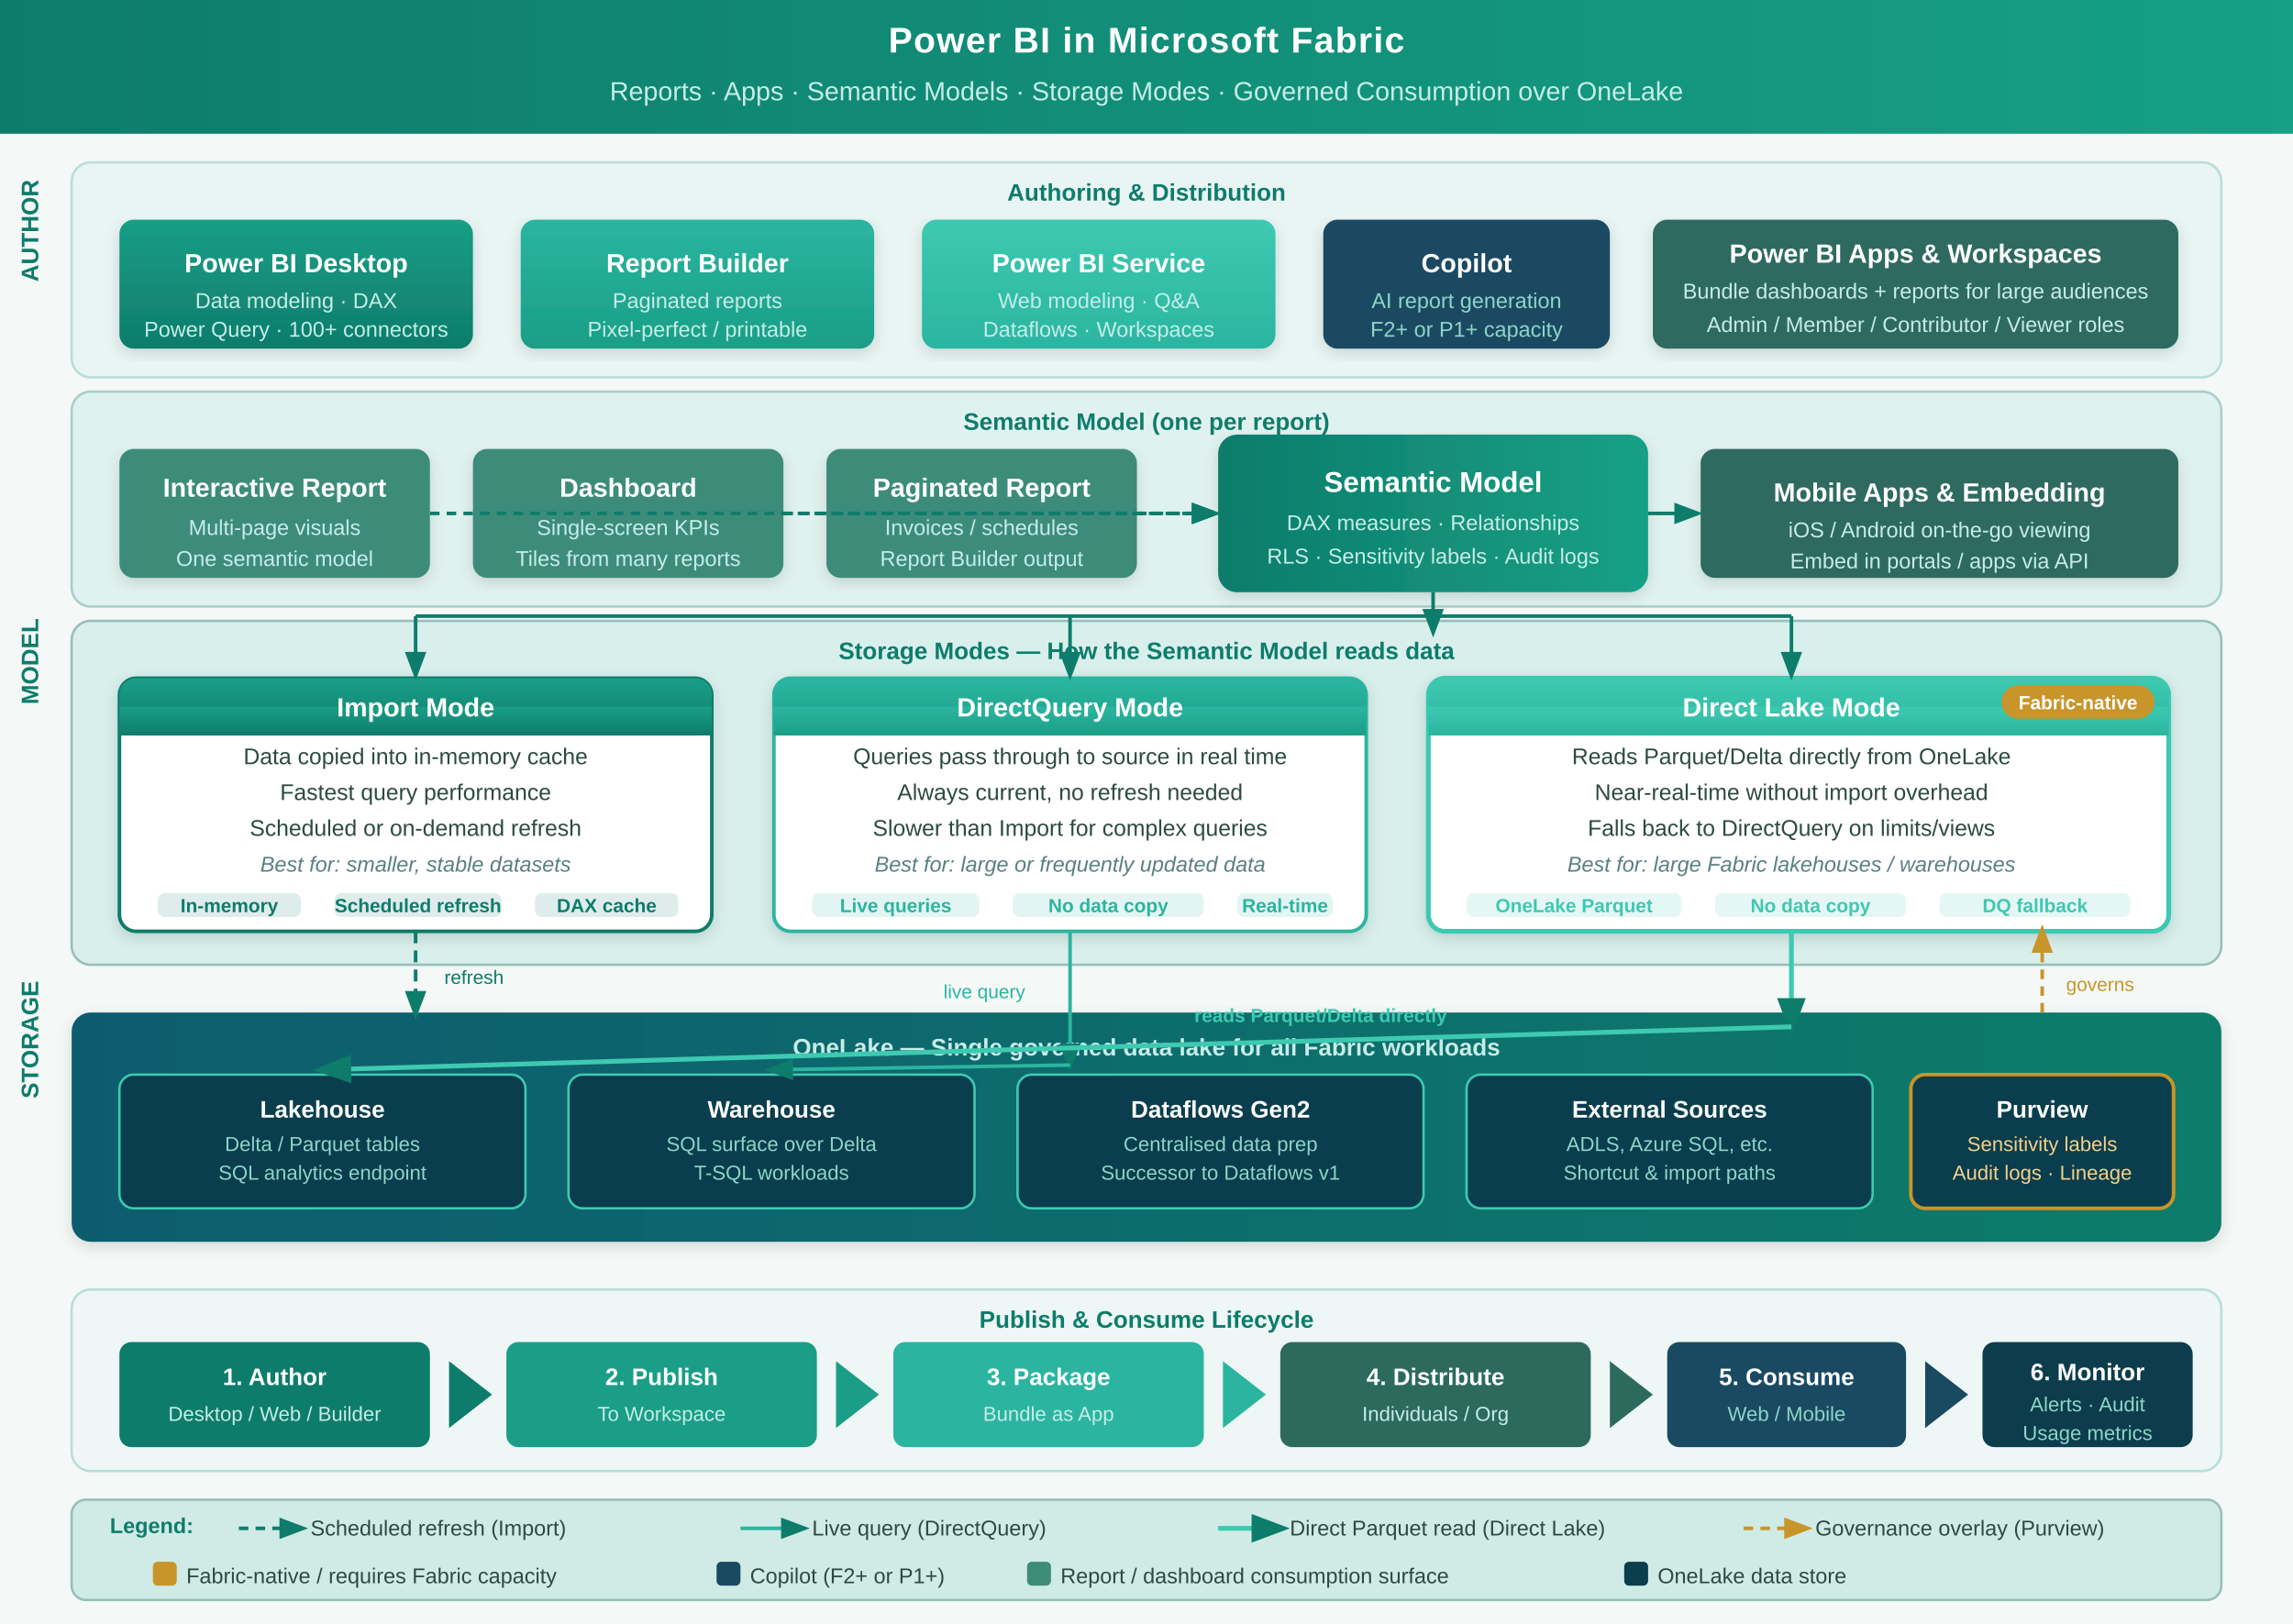
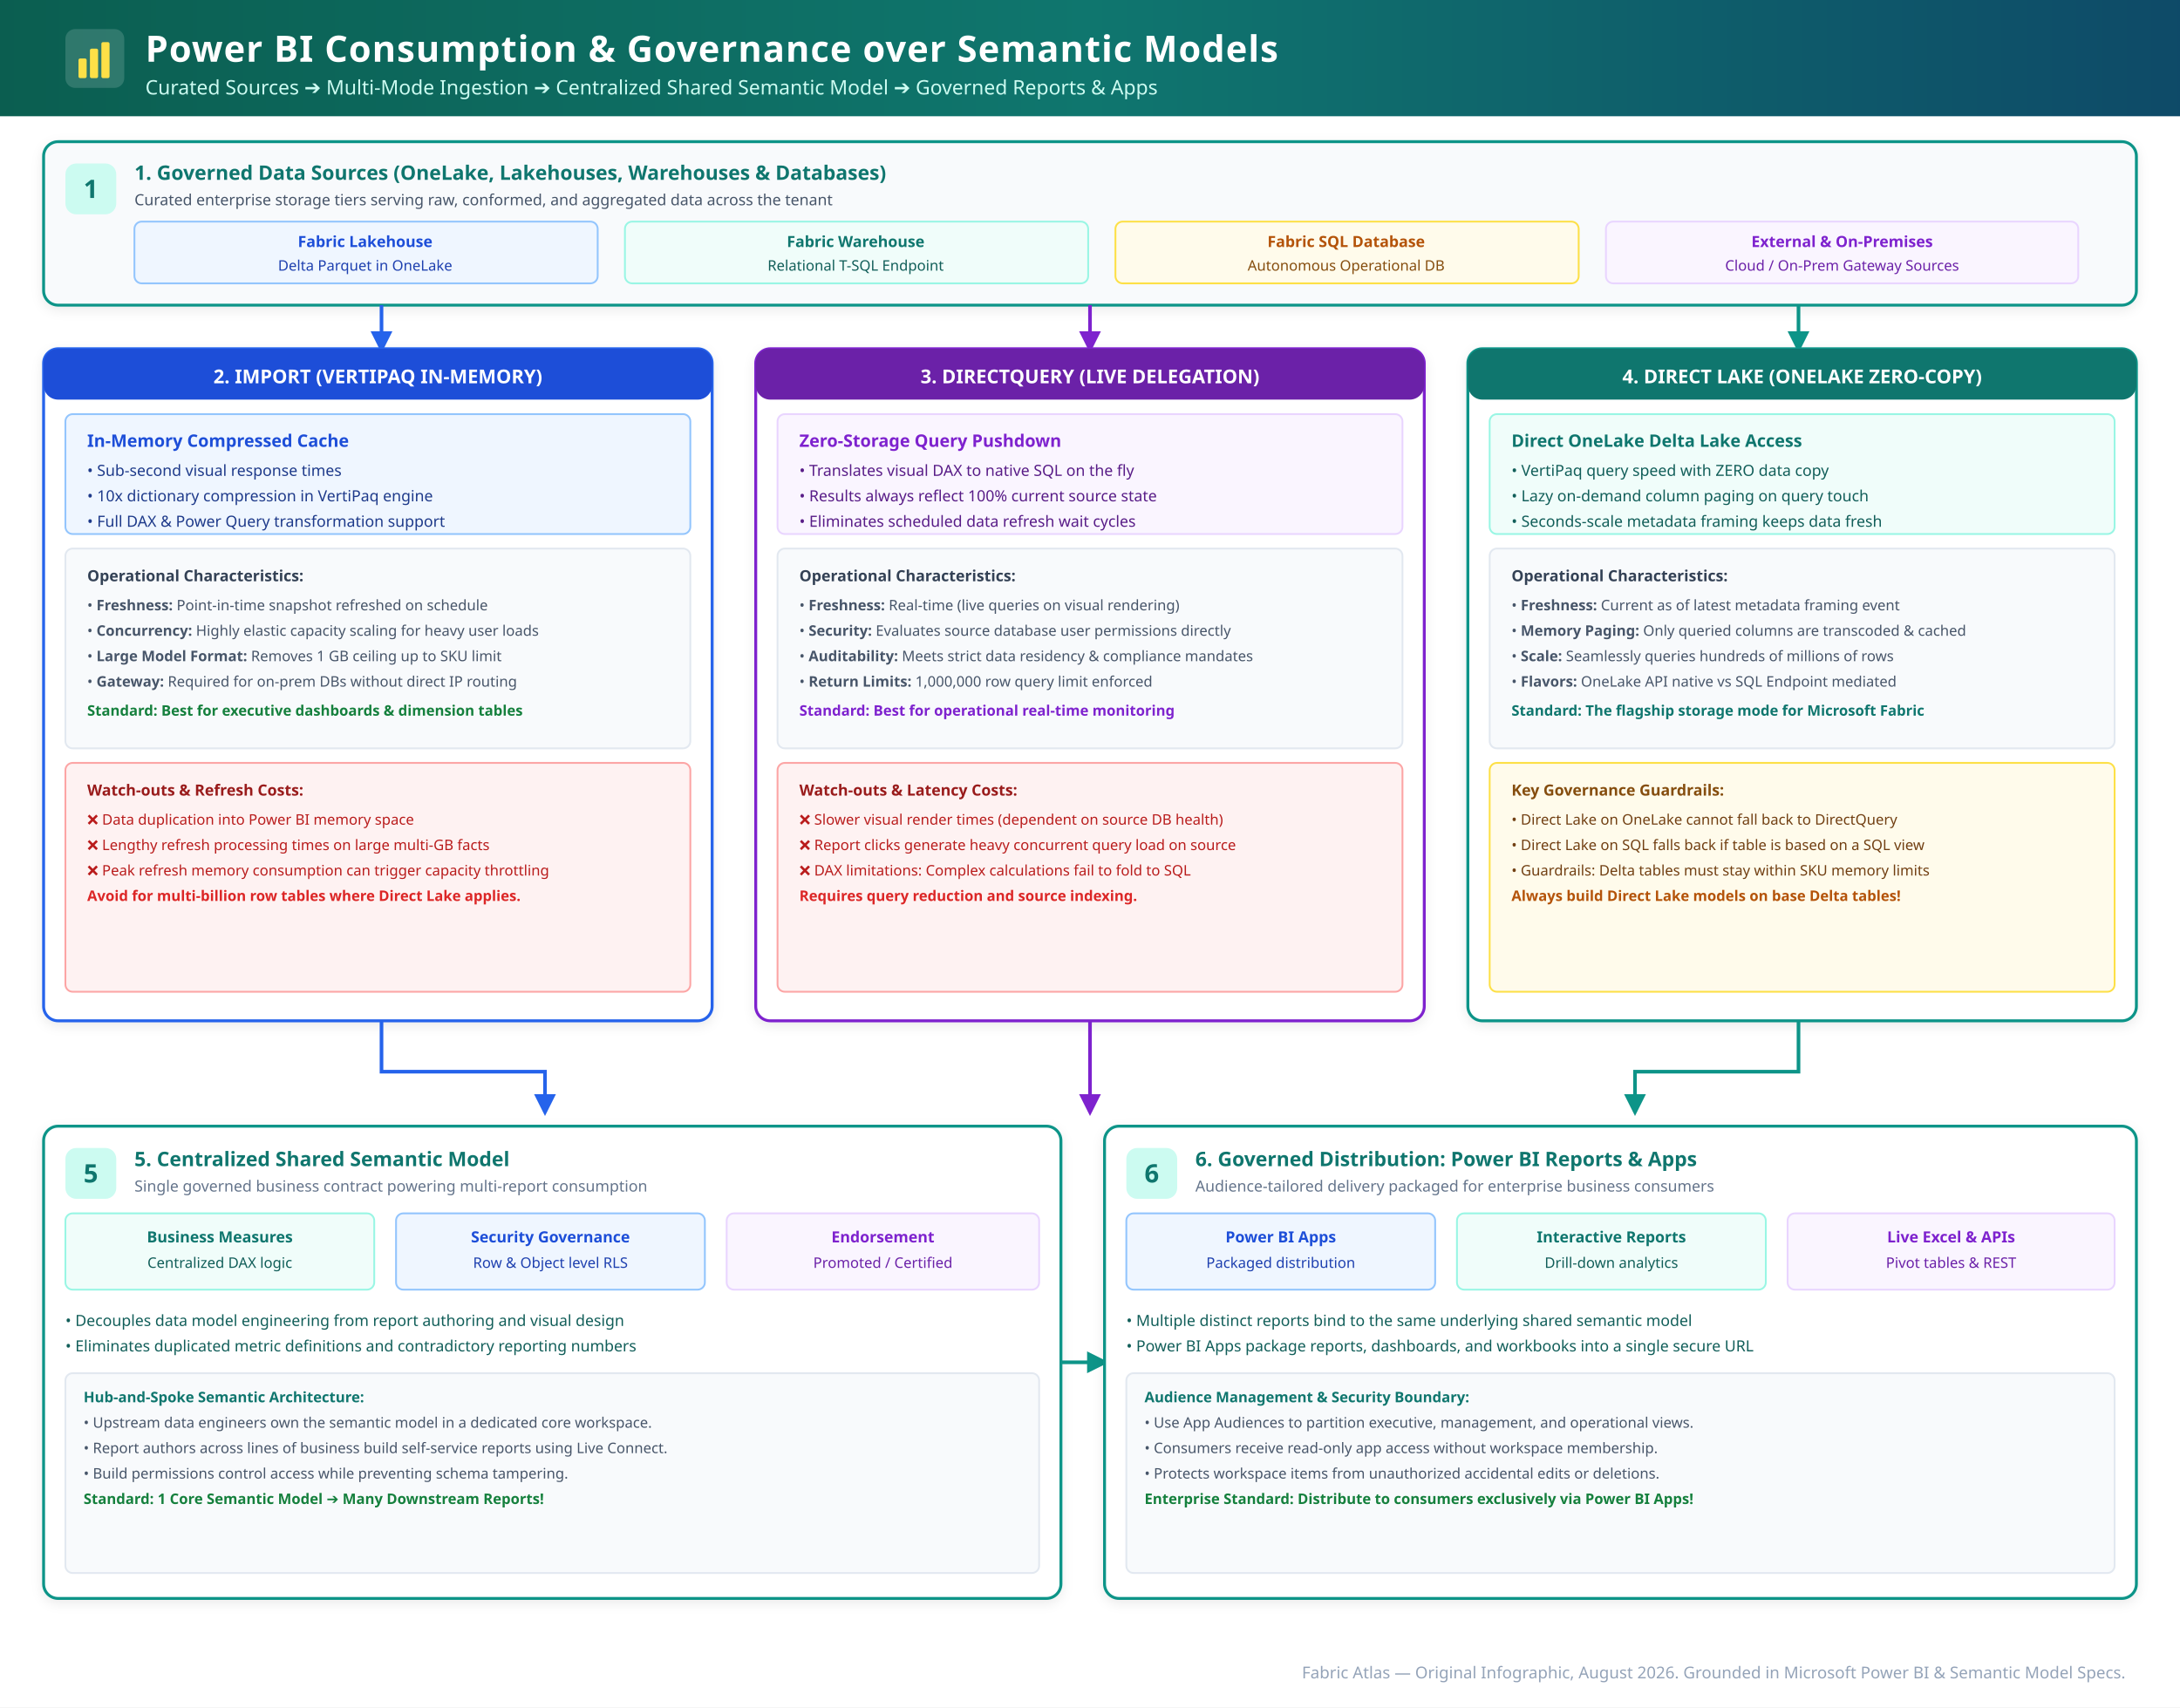
- <svg xmlns="http://www.w3.org/2000/svg" viewBox="0 0 960 680" width="960" height="680" font-family="Segoe UI, Arial, sans-serif" role="img" aria-labelledby="power-bi-consumption-title power-bi-consumption-desc" data-diagram-id="power-bi-consumption">
+ <svg xmlns="http://www.w3.org/2000/svg" viewBox="0 0 1200 940" font-family="Segoe UI, -apple-system, sans-serif" role="img" aria-labelledby="pbc-title pbc-desc" data-diagram-id="power-bi-consumption">
  <defs>
-     <linearGradient id="headerGrad" x1="0" y1="0" x2="1" y2="0">
-       <stop offset="0%" stop-color="#0E7C6B" />
-       <stop offset="100%" stop-color="#16A085" />
+     <linearGradient id="pbc-head" x1="0" y1="0" x2="1" y2="0">
+       <stop offset="0%" stop-color="#0B5E50" />
+       <stop offset="50%" stop-color="#0F766E" />
+       <stop offset="100%" stop-color="#0E4A68" />
    </linearGradient>
-     <linearGradient id="importGrad" x1="0" y1="0" x2="0" y2="1">
-       <stop offset="0%" stop-color="#1A9E87" />
-       <stop offset="100%" stop-color="#0E7C6B" />
+     <linearGradient id="pbc-teal-bg" x1="0" y1="0" x2="0" y2="1">
+       <stop offset="0%" stop-color="#F0FDFA" />
+       <stop offset="100%" stop-color="#CCFBF1" />
    </linearGradient>
-     <linearGradient id="dqGrad" x1="0" y1="0" x2="0" y2="1">
-       <stop offset="0%" stop-color="#2BB5A0" />
-       <stop offset="100%" stop-color="#1A9E87" />
+     <linearGradient id="pbc-blue-bg" x1="0" y1="0" x2="0" y2="1">
+       <stop offset="0%" stop-color="#EFF6FF" />
+       <stop offset="100%" stop-color="#DBEAFE" />
    </linearGradient>
-     <linearGradient id="dlGrad" x1="0" y1="0" x2="0" y2="1">
-       <stop offset="0%" stop-color="#3EC9B1" />
-       <stop offset="100%" stop-color="#2BB5A0" />
+     <linearGradient id="pbc-purple-bg" x1="0" y1="0" x2="0" y2="1">
+       <stop offset="0%" stop-color="#FAF5FF" />
+       <stop offset="100%" stop-color="#F3E8FF" />
    </linearGradient>
-     <linearGradient id="onelakeGrad" x1="0" y1="0" x2="1" y2="0">
-       <stop offset="0%" stop-color="#0D5C6E" />
-       <stop offset="100%" stop-color="#0E7C6B" />
-     </linearGradient>
-     <marker id="arrowTeal" markerWidth="8" markerHeight="8" refX="6" refY="3" orient="auto">
-       <path d="M0,0 L0,6 L8,3 z" fill="#0E7C6B" />
+     <filter id="pbc-shadow" x="-3%" y="-4%" width="106%" height="110%" filterUnits="userSpaceOnUse">
+       <feDropShadow dx="0" dy="2" stdDeviation="3" flood-color="#0F172A" flood-opacity="0.08" />
+     </filter>
+     <marker id="pbc-arr-teal" viewBox="0 0 10 10" refX="8" refY="5" markerWidth="6" markerHeight="6" orient="auto-start-reverse">
+       <path d="M0 0 L10 5 L0 10 z" fill="#0D9488" />
    </marker>
-     <marker id="arrowSlate" markerWidth="8" markerHeight="8" refX="6" refY="3" orient="auto">
-       <path d="M0,0 L0,6 L8,3 z" fill="#5B8DB8" />
+     <marker id="pbc-arr-blue" viewBox="0 0 10 10" refX="8" refY="5" markerWidth="6" markerHeight="6" orient="auto-start-reverse">
+       <path d="M0 0 L10 5 L0 10 z" fill="#2563EB" />
    </marker>
-     <marker id="arrowGold" markerWidth="8" markerHeight="8" refX="6" refY="3" orient="auto">
-       <path d="M0,0 L0,6 L8,3 z" fill="#C8952A" />
+     <marker id="pbc-arr-purple" viewBox="0 0 10 10" refX="8" refY="5" markerWidth="6" markerHeight="6" orient="auto-start-reverse">
+       <path d="M0 0 L10 5 L0 10 z" fill="#7E22CE" />
    </marker>
-     <marker id="arrowGreen" markerWidth="8" markerHeight="8" refX="6" refY="3" orient="auto">
-       <path d="M0,0 L0,6 L8,3 z" fill="#2D8A5E" />
-     </marker>
-     <filter id="shadow" x="-5%" y="-5%" width="110%" height="115%">
-       <feDropShadow dx="0" dy="2" stdDeviation="3" flood-color="#00000022" />
-     </filter>
  </defs>
-   <rect width="960" height="680" fill="#F4F8F7" />
-   <rect x="0" y="0" width="960" height="56" fill="url(#headerGrad)" />
-   <text x="480" y="22" text-anchor="middle" fill="white" font-size="15" font-weight="700" letter-spacing="0.5">Power BI in Microsoft Fabric</text>
-   <text x="480" y="42" text-anchor="middle" fill="#C5EDE8" font-size="11">
-     Reports · Apps · Semantic Models · Storage Modes · Governed Consumption over OneLake
-   </text>
-   <text x="16" y="118" fill="#0E7C6B" font-size="10" font-weight="700" transform="rotate(-90,16,118)">AUTHOR</text>
-   <text x="16" y="295" fill="#0E7C6B" font-size="10" font-weight="700" transform="rotate(-90,16,295)">MODEL</text>
-   <text x="16" y="460" fill="#0E7C6B" font-size="10" font-weight="700" transform="rotate(-90,16,460)">STORAGE</text>
-   <rect x="30" y="68" width="900" height="90" rx="8" fill="#E8F5F3" stroke="#B8DDD8" stroke-width="1" />
-   <text x="480" y="84" text-anchor="middle" fill="#0E7C6B" font-size="10" font-weight="600">Authoring &amp; Distribution</text>
-   <rect x="50" y="92" width="148" height="54" rx="6" fill="url(#importGrad)" filter="url(#shadow)" />
-   <text x="124" y="114" text-anchor="middle" fill="white" font-size="11" font-weight="700">Power BI Desktop</text>
-   <text x="124" y="129" text-anchor="middle" fill="#C5EDE8" font-size="9">Data modeling · DAX</text>
-   <text x="124" y="141" text-anchor="middle" fill="#C5EDE8" font-size="9">Power Query · 100+ connectors</text>
-   <rect x="218" y="92" width="148" height="54" rx="6" fill="url(#dqGrad)" filter="url(#shadow)" />
-   <text x="292" y="114" text-anchor="middle" fill="white" font-size="11" font-weight="700">Report Builder</text>
-   <text x="292" y="129" text-anchor="middle" fill="#C5EDE8" font-size="9">Paginated reports</text>
-   <text x="292" y="141" text-anchor="middle" fill="#C5EDE8" font-size="9">Pixel-perfect / printable</text>
-   <rect x="386" y="92" width="148" height="54" rx="6" fill="url(#dlGrad)" filter="url(#shadow)" />
-   <text x="460" y="114" text-anchor="middle" fill="white" font-size="11" font-weight="700">Power BI Service</text>
-   <text x="460" y="129" text-anchor="middle" fill="#C5EDE8" font-size="9">Web modeling · Q&amp;A</text>
-   <text x="460" y="141" text-anchor="middle" fill="#C5EDE8" font-size="9">Dataflows · Workspaces</text>
-   <rect x="554" y="92" width="120" height="54" rx="6" fill="#1A4A62" filter="url(#shadow)" />
-   <text x="614" y="114" text-anchor="middle" fill="white" font-size="11" font-weight="700">Copilot</text>
-   <text x="614" y="129" text-anchor="middle" fill="#8DD5C8" font-size="9">AI report generation</text>
-   <text x="614" y="141" text-anchor="middle" fill="#8DD5C8" font-size="9">F2+ or P1+ capacity</text>
-   <rect x="692" y="92" width="220" height="54" rx="6" fill="#2D6A5E" filter="url(#shadow)" />
-   <text x="802" y="110" text-anchor="middle" fill="white" font-size="11" font-weight="700">Power BI Apps &amp; Workspaces</text>
-   <text x="802" y="125" text-anchor="middle" fill="#C5EDE8" font-size="9">Bundle dashboards + reports for large audiences</text>
-   <text x="802" y="139" text-anchor="middle" fill="#C5EDE8" font-size="9">Admin / Member / Contributor / Viewer roles</text>
-   <rect x="30" y="164" width="900" height="90" rx="8" fill="#E0F2EF" stroke="#A8CFC9" stroke-width="1" />
-   <text x="480" y="180" text-anchor="middle" fill="#0E7C6B" font-size="10" font-weight="600">Semantic Model (one per report)</text>
-   <rect x="50" y="188" width="130" height="54" rx="6" fill="#3D8C7A" filter="url(#shadow)" />
-   <text x="115" y="208" text-anchor="middle" fill="white" font-size="11" font-weight="700">Interactive Report</text>
-   <text x="115" y="224" text-anchor="middle" fill="#C5EDE8" font-size="9">Multi-page visuals</text>
-   <text x="115" y="237" text-anchor="middle" fill="#C5EDE8" font-size="9">One semantic model</text>
-   <rect x="198" y="188" width="130" height="54" rx="6" fill="#3D8C7A" filter="url(#shadow)" />
-   <text x="263" y="208" text-anchor="middle" fill="white" font-size="11" font-weight="700">Dashboard</text>
-   <text x="263" y="224" text-anchor="middle" fill="#C5EDE8" font-size="9">Single-screen KPIs</text>
-   <text x="263" y="237" text-anchor="middle" fill="#C5EDE8" font-size="9">Tiles from many reports</text>
-   <rect x="346" y="188" width="130" height="54" rx="6" fill="#3D8C7A" filter="url(#shadow)" />
-   <text x="411" y="208" text-anchor="middle" fill="white" font-size="11" font-weight="700">Paginated Report</text>
-   <text x="411" y="224" text-anchor="middle" fill="#C5EDE8" font-size="9">Invoices / schedules</text>
-   <text x="411" y="237" text-anchor="middle" fill="#C5EDE8" font-size="9">Report Builder output</text>
-   <rect x="510" y="182" width="180" height="66" rx="8" fill="url(#headerGrad)" filter="url(#shadow)" />
-   <text x="600" y="206" text-anchor="middle" fill="white" font-size="12" font-weight="700">Semantic Model</text>
-   <text x="600" y="222" text-anchor="middle" fill="#C5EDE8" font-size="9">DAX measures · Relationships</text>
-   <text x="600" y="236" text-anchor="middle" fill="#C5EDE8" font-size="9">RLS · Sensitivity labels · Audit logs</text>
-   <rect x="712" y="188" width="200" height="54" rx="6" fill="#2D6A5E" filter="url(#shadow)" />
-   <text x="812" y="210" text-anchor="middle" fill="white" font-size="11" font-weight="700">Mobile Apps &amp; Embedding</text>
-   <text x="812" y="225" text-anchor="middle" fill="#C5EDE8" font-size="9">iOS / Android on-the-go viewing</text>
-   <text x="812" y="238" text-anchor="middle" fill="#C5EDE8" font-size="9">Embed in portals / apps via API</text>
-   <line x1="180" y1="215" x2="508" y2="215" stroke="#0E7C6B" stroke-width="1.5" stroke-dasharray="4,3" marker-end="url(#arrowTeal)" />
-   <line x1="328" y1="215" x2="508" y2="215" stroke="#0E7C6B" stroke-width="1.5" stroke-dasharray="4,3" marker-end="url(#arrowTeal)" />
-   <line x1="476" y1="215" x2="508" y2="215" stroke="#0E7C6B" stroke-width="1.5" stroke-dasharray="4,3" marker-end="url(#arrowTeal)" />
-   <line x1="690" y1="215" x2="710" y2="215" stroke="#0E7C6B" stroke-width="1.5" marker-end="url(#arrowTeal)" />
-   <rect x="30" y="260" width="900" height="144" rx="8" fill="#D8EFEB" stroke="#98BFBA" stroke-width="1" />
-   <text x="480" y="276" text-anchor="middle" fill="#0E7C6B" font-size="10" font-weight="600">Storage Modes — How the Semantic Model reads data</text>
-   <rect x="50" y="284" width="248" height="106" rx="7" fill="white" stroke="#0E7C6B" stroke-width="1.5" filter="url(#shadow)" />
-   <rect x="50" y="284" width="248" height="24" rx="7" fill="url(#importGrad)" />
-   <rect x="50" y="296" width="248" height="12" fill="url(#importGrad)" />
-   <text x="174" y="300" text-anchor="middle" fill="white" font-size="11" font-weight="700">Import Mode</text>
-   <text x="174" y="320" text-anchor="middle" fill="#2D4A42" font-size="9.5">Data copied into in-memory cache</text>
-   <text x="174" y="335" text-anchor="middle" fill="#2D4A42" font-size="9.5">Fastest query performance</text>
-   <text x="174" y="350" text-anchor="middle" fill="#2D4A42" font-size="9.5">Scheduled or on-demand refresh</text>
-   <text x="174" y="365" text-anchor="middle" fill="#5B8080" font-size="9" font-style="italic">Best for: smaller, stable datasets</text>
-   <rect x="66" y="374" width="60" height="10" rx="3" fill="#0E7C6B22" />
-   <text x="96" y="382" text-anchor="middle" fill="#0E7C6B" font-size="8" font-weight="600">In-memory</text>
-   <rect x="140" y="374" width="70" height="10" rx="3" fill="#0E7C6B22" />
-   <text x="175" y="382" text-anchor="middle" fill="#0E7C6B" font-size="8" font-weight="600">Scheduled refresh</text>
-   <rect x="224" y="374" width="60" height="10" rx="3" fill="#0E7C6B22" />
-   <text x="254" y="382" text-anchor="middle" fill="#0E7C6B" font-size="8" font-weight="600">DAX cache</text>
-   <rect x="324" y="284" width="248" height="106" rx="7" fill="white" stroke="#2BB5A0" stroke-width="1.5" filter="url(#shadow)" />
-   <rect x="324" y="284" width="248" height="24" rx="7" fill="url(#dqGrad)" />
-   <rect x="324" y="296" width="248" height="12" fill="url(#dqGrad)" />
-   <text x="448" y="300" text-anchor="middle" fill="white" font-size="11" font-weight="700">DirectQuery Mode</text>
-   <text x="448" y="320" text-anchor="middle" fill="#2D4A42" font-size="9.5">Queries pass through to source in real time</text>
-   <text x="448" y="335" text-anchor="middle" fill="#2D4A42" font-size="9.5">Always current, no refresh needed</text>
-   <text x="448" y="350" text-anchor="middle" fill="#2D4A42" font-size="9.5">Slower than Import for complex queries</text>
-   <text x="448" y="365" text-anchor="middle" fill="#5B8080" font-size="9" font-style="italic">Best for: large or frequently updated data</text>
-   <rect x="340" y="374" width="70" height="10" rx="3" fill="#2BB5A022" />
-   <text x="375" y="382" text-anchor="middle" fill="#2BB5A0" font-size="8" font-weight="600">Live queries</text>
-   <rect x="424" y="374" width="80" height="10" rx="3" fill="#2BB5A022" />
-   <text x="464" y="382" text-anchor="middle" fill="#2BB5A0" font-size="8" font-weight="600">No data copy</text>
-   <rect x="518" y="374" width="40" height="10" rx="3" fill="#2BB5A022" />
-   <text x="538" y="382" text-anchor="middle" fill="#2BB5A0" font-size="8" font-weight="600">Real-time</text>
-   <rect x="598" y="284" width="310" height="106" rx="7" fill="white" stroke="#3EC9B1" stroke-width="2" filter="url(#shadow)" />
-   <rect x="598" y="284" width="310" height="24" rx="7" fill="url(#dlGrad)" />
-   <rect x="598" y="296" width="310" height="12" fill="url(#dlGrad)" />
-   <rect x="838" y="287" width="64" height="14" rx="7" fill="#C8952A" />
-   <text x="870" y="297" text-anchor="middle" fill="white" font-size="8" font-weight="700">Fabric-native</text>
-   <text x="750" y="300" text-anchor="middle" fill="white" font-size="11" font-weight="700">Direct Lake Mode</text>
-   <text x="750" y="320" text-anchor="middle" fill="#2D4A42" font-size="9.5">Reads Parquet/Delta directly from OneLake</text>
-   <text x="750" y="335" text-anchor="middle" fill="#2D4A42" font-size="9.5">Near-real-time without import overhead</text>
-   <text x="750" y="350" text-anchor="middle" fill="#2D4A42" font-size="9.5">Falls back to DirectQuery on limits/views</text>
-   <text x="750" y="365" text-anchor="middle" fill="#5B8080" font-size="9" font-style="italic">Best for: large Fabric lakehouses / warehouses</text>
-   <rect x="614" y="374" width="90" height="10" rx="3" fill="#3EC9B122" />
-   <text x="659" y="382" text-anchor="middle" fill="#3EC9B1" font-size="8" font-weight="600">OneLake Parquet</text>
-   <rect x="718" y="374" width="80" height="10" rx="3" fill="#3EC9B122" />
-   <text x="758" y="382" text-anchor="middle" fill="#3EC9B1" font-size="8" font-weight="600">No data copy</text>
-   <rect x="812" y="374" width="80" height="10" rx="3" fill="#3EC9B122" />
-   <text x="852" y="382" text-anchor="middle" fill="#3EC9B1" font-size="8" font-weight="600">DQ fallback</text>
-   <line x1="600" y1="248" x2="600" y2="264" stroke="#0E7C6B" stroke-width="1.5" marker-end="url(#arrowTeal)" />
-   <line x1="600" y1="258" x2="174" y2="258" stroke="#0E7C6B" stroke-width="1.5" />
-   <line x1="174" y1="258" x2="174" y2="282" stroke="#0E7C6B" stroke-width="1.5" marker-end="url(#arrowTeal)" />
-   <line x1="448" y1="258" x2="448" y2="282" stroke="#0E7C6B" stroke-width="1.5" marker-end="url(#arrowTeal)" />
-   <line x1="600" y1="258" x2="750" y2="258" stroke="#0E7C6B" stroke-width="1.5" />
-   <line x1="750" y1="258" x2="750" y2="282" stroke="#0E7C6B" stroke-width="1.5" marker-end="url(#arrowTeal)" />
-   <rect x="30" y="424" width="900" height="96" rx="8" fill="url(#onelakeGrad)" filter="url(#shadow)" />
-   <text x="480" y="442" text-anchor="middle" fill="#C5EDE8" font-size="10" font-weight="600">OneLake — Single governed data lake for all Fabric workloads</text>
-   <rect x="50" y="450" width="170" height="56" rx="6" fill="#0A3D4D" stroke="#3EC9B1" stroke-width="1" />
-   <text x="135" y="468" text-anchor="middle" fill="white" font-size="10" font-weight="700">Lakehouse</text>
-   <text x="135" y="482" text-anchor="middle" fill="#8DD5C8" font-size="8.5">Delta / Parquet tables</text>
-   <text x="135" y="494" text-anchor="middle" fill="#8DD5C8" font-size="8.5">SQL analytics endpoint</text>
-   <rect x="238" y="450" width="170" height="56" rx="6" fill="#0A3D4D" stroke="#3EC9B1" stroke-width="1" />
-   <text x="323" y="468" text-anchor="middle" fill="white" font-size="10" font-weight="700">Warehouse</text>
-   <text x="323" y="482" text-anchor="middle" fill="#8DD5C8" font-size="8.5">SQL surface over Delta</text>
-   <text x="323" y="494" text-anchor="middle" fill="#8DD5C8" font-size="8.5">T-SQL workloads</text>
-   <rect x="426" y="450" width="170" height="56" rx="6" fill="#0A3D4D" stroke="#3EC9B1" stroke-width="1" />
-   <text x="511" y="468" text-anchor="middle" fill="white" font-size="10" font-weight="700">Dataflows Gen2</text>
-   <text x="511" y="482" text-anchor="middle" fill="#8DD5C8" font-size="8.5">Centralised data prep</text>
-   <text x="511" y="494" text-anchor="middle" fill="#8DD5C8" font-size="8.5">Successor to Dataflows v1</text>
-   <rect x="614" y="450" width="170" height="56" rx="6" fill="#0A3D4D" stroke="#3EC9B1" stroke-width="1" />
-   <text x="699" y="468" text-anchor="middle" fill="white" font-size="10" font-weight="700">External Sources</text>
-   <text x="699" y="482" text-anchor="middle" fill="#8DD5C8" font-size="8.5">ADLS, Azure SQL, etc.</text>
-   <text x="699" y="494" text-anchor="middle" fill="#8DD5C8" font-size="8.5">Shortcut &amp; import paths</text>
-   <rect x="800" y="450" width="110" height="56" rx="6" fill="#0A3D4D" stroke="#C8952A" stroke-width="1.5" />
-   <text x="855" y="468" text-anchor="middle" fill="white" font-size="10" font-weight="700">Purview</text>
-   <text x="855" y="482" text-anchor="middle" fill="#F5D08A" font-size="8.5">Sensitivity labels</text>
-   <text x="855" y="494" text-anchor="middle" fill="#F5D08A" font-size="8.5">Audit logs · Lineage</text>
-   <line x1="174" y1="390" x2="174" y2="424" stroke="#0E7C6B" stroke-width="1.5" stroke-dasharray="5,3" marker-end="url(#arrowTeal)" />
-   <text x="186" y="412" fill="#0E7C6B" font-size="8">refresh</text>
-   <line x1="448" y1="390" x2="448" y2="446" stroke="#2BB5A0" stroke-width="1.5" marker-end="url(#arrowTeal)" />
-   <line x1="448" y1="446" x2="323" y2="448" stroke="#2BB5A0" stroke-width="1.5" marker-end="url(#arrowTeal)" />
-   <text x="395" y="418" fill="#2BB5A0" font-size="8">live query</text>
-   <line x1="750" y1="390" x2="750" y2="430" stroke="#3EC9B1" stroke-width="2" marker-end="url(#arrowTeal)" />
-   <line x1="750" y1="430" x2="135" y2="448" stroke="#3EC9B1" stroke-width="2" marker-end="url(#arrowTeal)" />
-   <text x="500" y="428" fill="#3EC9B1" font-size="8" font-weight="600">reads Parquet/Delta directly</text>
-   <line x1="855" y1="424" x2="855" y2="390" stroke="#C8952A" stroke-width="1.5" stroke-dasharray="4,3" marker-end="url(#arrowGold)" />
-   <text x="865" y="415" fill="#C8952A" font-size="8">governs</text>
-   <rect x="30" y="540" width="900" height="76" rx="8" fill="#EEF7F5" stroke="#B8DDD8" stroke-width="1" />
-   <text x="480" y="556" text-anchor="middle" fill="#0E7C6B" font-size="10" font-weight="600">Publish &amp; Consume Lifecycle</text>
-   <rect x="50" y="562" width="130" height="44" rx="5" fill="#0E7C6B" />
-   <text x="115" y="580" text-anchor="middle" fill="white" font-size="10" font-weight="600">1. Author</text>
-   <text x="115" y="595" text-anchor="middle" fill="#C5EDE8" font-size="8.5">Desktop / Web / Builder</text>
-   <polygon points="188,570 206,584 188,598" fill="#0E7C6B" />
-   <rect x="212" y="562" width="130" height="44" rx="5" fill="#1A9E87" />
-   <text x="277" y="580" text-anchor="middle" fill="white" font-size="10" font-weight="600">2. Publish</text>
-   <text x="277" y="595" text-anchor="middle" fill="#C5EDE8" font-size="8.5">To Workspace</text>
-   <polygon points="350,570 368,584 350,598" fill="#1A9E87" />
-   <rect x="374" y="562" width="130" height="44" rx="5" fill="#2BB5A0" />
-   <text x="439" y="580" text-anchor="middle" fill="white" font-size="10" font-weight="600">3. Package</text>
-   <text x="439" y="595" text-anchor="middle" fill="#C5EDE8" font-size="8.5">Bundle as App</text>
-   <polygon points="512,570 530,584 512,598" fill="#2BB5A0" />
-   <rect x="536" y="562" width="130" height="44" rx="5" fill="#2D6A5E" />
-   <text x="601" y="580" text-anchor="middle" fill="white" font-size="10" font-weight="600">4. Distribute</text>
-   <text x="601" y="595" text-anchor="middle" fill="#C5EDE8" font-size="8.5">Individuals / Org</text>
-   <polygon points="674,570 692,584 674,598" fill="#2D6A5E" />
-   <rect x="698" y="562" width="100" height="44" rx="5" fill="#1A4A62" />
-   <text x="748" y="580" text-anchor="middle" fill="white" font-size="10" font-weight="600">5. Consume</text>
-   <text x="748" y="595" text-anchor="middle" fill="#8DD5C8" font-size="8.5">Web / Mobile</text>
-   <polygon points="806,570 824,584 806,598" fill="#1A4A62" />
-   <rect x="830" y="562" width="88" height="44" rx="5" fill="#0D3D4D" />
-   <text x="874" y="578" text-anchor="middle" fill="white" font-size="10" font-weight="600">6. Monitor</text>
-   <text x="874" y="591" text-anchor="middle" fill="#8DD5C8" font-size="8.5">Alerts · Audit</text>
-   <text x="874" y="603" text-anchor="middle" fill="#8DD5C8" font-size="8.5">Usage metrics</text>
-   <rect x="30" y="628" width="900" height="42" rx="6" fill="#D0EBE6" stroke="#98BFBA" stroke-width="1" />
-   <text x="46" y="642" fill="#0E7C6B" font-size="9" font-weight="700">Legend:</text>
-   <line x1="100" y1="640" x2="126" y2="640" stroke="#0E7C6B" stroke-width="1.5" stroke-dasharray="4,3" marker-end="url(#arrowTeal)" />
-   <text x="130" y="643" fill="#2D4A42" font-size="9">Scheduled refresh (Import)</text>
-   <line x1="310" y1="640" x2="336" y2="640" stroke="#2BB5A0" stroke-width="1.5" marker-end="url(#arrowTeal)" />
-   <text x="340" y="643" fill="#2D4A42" font-size="9">Live query (DirectQuery)</text>
-   <line x1="510" y1="640" x2="536" y2="640" stroke="#3EC9B1" stroke-width="2" marker-end="url(#arrowTeal)" />
-   <text x="540" y="643" fill="#2D4A42" font-size="9">Direct Parquet read (Direct Lake)</text>
-   <line x1="730" y1="640" x2="756" y2="640" stroke="#C8952A" stroke-width="1.5" stroke-dasharray="4,3" marker-end="url(#arrowGold)" />
-   <text x="760" y="643" fill="#2D4A42" font-size="9">Governance overlay (Purview)</text>
-   <rect x="64" y="654" width="10" height="10" rx="2" fill="#C8952A" />
-   <text x="78" y="663" fill="#2D4A42" font-size="9">Fabric-native / requires Fabric capacity</text>
-   <rect x="300" y="654" width="10" height="10" rx="2" fill="#1A4A62" />
-   <text x="314" y="663" fill="#2D4A42" font-size="9">Copilot (F2+ or P1+)</text>
-   <rect x="430" y="654" width="10" height="10" rx="2" fill="#3D8C7A" />
-   <text x="444" y="663" fill="#2D4A42" font-size="9">Report / dashboard consumption surface</text>
-   <rect x="680" y="654" width="10" height="10" rx="2" fill="#0A3D4D" />
-   <text x="694" y="663" fill="#2D4A42" font-size="9">OneLake data store</text>
+   <rect width="1200" height="940" fill="#FFFFFF" />
+   <rect width="1200" height="64" fill="url(#pbc-head)" />
+   <g data-official-icon="microsoft" data-icon-name="power_bi_report_32">
+     <g transform="translate(36, 16) scale(0.9)">
+       <rect width="36" height="36" rx="6" fill="#FFFFFF" fill-opacity="0.15" />
+       <rect x="8" y="18" width="5" height="12" rx="1" fill="#FDE047" />
+       <rect x="15" y="12" width="5" height="18" rx="1" fill="#FDE047" />
+       <rect x="22" y="8" width="5" height="22" rx="1" fill="#FDE047" />
+     </g>
+   </g>
+   <text x="80" y="34" font-size="20" font-weight="800" fill="#FFFFFF" letter-spacing="0.5px">Power BI Consumption &amp; Governance over Semantic Models</text>
+   <text x="80" y="52" font-size="11" fill="#CCFBF1">Curated Sources ➔ Multi-Mode Ingestion ➔ Centralized Shared Semantic Model ➔ Governed Reports &amp; Apps</text>
  <g data-node-id="step-1" role="group" tabindex="0" aria-label="Governed sources">
-     <rect x="30.0" y="424.0" width="900.0" height="96.0" rx="8.0" fill="#FFFFFF" fill-opacity="0.001" stroke="none" />
+     <rect x="24" y="78" width="1152" height="90" rx="8" fill="#F8FAFC" stroke="#0D9488" stroke-width="1.6" filter="url(#pbc-shadow)" />
+     <rect x="36" y="90" width="28" height="28" rx="6" fill="#CCFBF1" />
+     <text x="50" y="109" text-anchor="middle" font-size="14" font-weight="900" fill="#0F766E">1</text>
+     <text x="74" y="99" font-size="11" font-weight="800" fill="#0F766E">1. Governed Data Sources (OneLake, Lakehouses, Warehouses &amp; Databases)</text>
+     <text x="74" y="113" font-size="8.5" fill="#475569">Curated enterprise storage tiers serving raw, conformed, and aggregated data across the tenant</text>
+     <g transform="translate(74, 122)">
+       <rect x="0" y="0" width="255" height="34" rx="4" fill="#EFF6FF" stroke="#93C5FD" />
+       <text x="127" y="14" text-anchor="middle" font-size="8.5" font-weight="800" fill="#1D4ED8">Fabric Lakehouse</text>
+       <text x="127" y="27" text-anchor="middle" font-size="8" fill="#1E40AF">Delta Parquet in OneLake</text>
+       <rect x="270" y="0" width="255" height="34" rx="4" fill="#F0FDFA" stroke="#99F6E4" />
+       <text x="397" y="14" text-anchor="middle" font-size="8.5" font-weight="800" fill="#0F766E">Fabric Warehouse</text>
+       <text x="397" y="27" text-anchor="middle" font-size="8" fill="#115E59">Relational T-SQL Endpoint</text>
+       <rect x="540" y="0" width="255" height="34" rx="4" fill="#FFFBEB" stroke="#FDE047" />
+       <text x="667" y="14" text-anchor="middle" font-size="8.5" font-weight="800" fill="#B45309">Fabric SQL Database</text>
+       <text x="667" y="27" text-anchor="middle" font-size="8" fill="#854D0E">Autonomous Operational DB</text>
+       <rect x="810" y="0" width="260" height="34" rx="4" fill="#FAF5FF" stroke="#E9D5FF" />
+       <text x="940" y="14" text-anchor="middle" font-size="8.5" font-weight="800" fill="#7E22CE">External &amp; On-Premises</text>
+       <text x="940" y="27" text-anchor="middle" font-size="8" fill="#6B21A8">Cloud / On-Prem Gateway Sources</text>
+     </g>
  </g>
+   <path d="M 210,168 L 210,192" fill="none" stroke="#2563EB" stroke-width="2" marker-end="url(#pbc-arr-blue)" />
+   <path d="M 600,168 L 600,192" fill="none" stroke="#7E22CE" stroke-width="2" marker-end="url(#pbc-arr-purple)" />
+   <path d="M 990,168 L 990,192" fill="none" stroke="#0D9488" stroke-width="2" marker-end="url(#pbc-arr-teal)" />
  <g data-node-id="step-2" role="group" tabindex="0" aria-label="Import mode">
-     <rect x="50.0" y="284.0" width="248.0" height="24.0" rx="7.0" fill="#FFFFFF" fill-opacity="0.001" stroke="none" />
+     <rect x="24" y="192" width="368" height="370" rx="8" fill="#FFFFFF" stroke="#2563EB" stroke-width="1.6" filter="url(#pbc-shadow)" />
+     <rect x="24" y="192" width="368" height="28" rx="8" fill="#1D4ED8" />
+     <text x="208" y="211" text-anchor="middle" font-size="10.5" font-weight="800" fill="#FFFFFF">2. IMPORT (VERTIPAQ IN-MEMORY)</text>
+     <rect x="36" y="228" width="344" height="66" rx="4" fill="#EFF6FF" stroke="#93C5FD" />
+     <text x="48" y="246" font-size="9.5" font-weight="800" fill="#1D4ED8">In-Memory Compressed Cache</text>
+     <text x="48" y="262" font-size="8.5" fill="#1E3A8A">• Sub-second visual response times</text>
+     <text x="48" y="276" font-size="8.5" fill="#1E3A8A">• 10x dictionary compression in VertiPaq engine</text>
+     <text x="48" y="290" font-size="8.5" fill="#1E3A8A">• Full DAX &amp; Power Query transformation support</text>
+     <rect x="36" y="302" width="344" height="110" rx="4" fill="#F8FAFC" stroke="#E2E8F0" />
+     <text x="48" y="320" font-size="8.5" font-weight="800" fill="#334155">Operational Characteristics:</text>
+     <text x="48" y="336" font-size="8" fill="#475569">• <tspan font-weight="700">Freshness:</tspan> Point-in-time snapshot refreshed on schedule</text>
+     <text x="48" y="350" font-size="8" fill="#475569">• <tspan font-weight="700">Concurrency:</tspan> Highly elastic capacity scaling for heavy user loads</text>
+     <text x="48" y="364" font-size="8" fill="#475569">• <tspan font-weight="700">Large Model Format:</tspan> Removes 1 GB ceiling up to SKU limit</text>
+     <text x="48" y="378" font-size="8" fill="#475569">• <tspan font-weight="700">Gateway:</tspan> Required for on-prem DBs without direct IP routing</text>
+     <text x="48" y="394" font-size="8" font-weight="700" fill="#15803D">Standard: Best for executive dashboards &amp; dimension tables</text>
+     <rect x="36" y="420" width="344" height="126" rx="4" fill="#FEF2F2" stroke="#FCA5A5" />
+     <text x="48" y="438" font-size="8.5" font-weight="800" fill="#991B1B">Watch-outs &amp; Refresh Costs:</text>
+     <text x="48" y="454" font-size="8" fill="#B91C1C">❌ Data duplication into Power BI memory space</text>
+     <text x="48" y="468" font-size="8" fill="#B91C1C">❌ Lengthy refresh processing times on large multi-GB facts</text>
+     <text x="48" y="482" font-size="8" fill="#B91C1C">❌ Peak refresh memory consumption can trigger capacity throttling</text>
+     <text x="48" y="496" font-size="8" font-weight="700" fill="#DC2626">Avoid for multi-billion row tables where Direct Lake applies.</text>
  </g>
  <g data-node-id="step-3" role="group" tabindex="0" aria-label="DirectQuery mode">
-     <rect x="324.0" y="284.0" width="248.0" height="24.0" rx="7.0" fill="#FFFFFF" fill-opacity="0.001" stroke="none" />
+     <rect x="416" y="192" width="368" height="370" rx="8" fill="#FFFFFF" stroke="#7E22CE" stroke-width="1.6" filter="url(#pbc-shadow)" />
+     <rect x="416" y="192" width="368" height="28" rx="8" fill="#6B21A8" />
+     <text x="600" y="211" text-anchor="middle" font-size="10.5" font-weight="800" fill="#FFFFFF">3. DIRECTQUERY (LIVE DELEGATION)</text>
+     <rect x="428" y="228" width="344" height="66" rx="4" fill="#FAF5FF" stroke="#E9D5FF" />
+     <text x="440" y="246" font-size="9.5" font-weight="800" fill="#7E22CE">Zero-Storage Query Pushdown</text>
+     <text x="440" y="262" font-size="8.5" fill="#581C87">• Translates visual DAX to native SQL on the fly</text>
+     <text x="440" y="276" font-size="8.5" fill="#581C87">• Results always reflect 100% current source state</text>
+     <text x="440" y="290" font-size="8.5" fill="#581C87">• Eliminates scheduled data refresh wait cycles</text>
+     <rect x="428" y="302" width="344" height="110" rx="4" fill="#F8FAFC" stroke="#E2E8F0" />
+     <text x="440" y="320" font-size="8.5" font-weight="800" fill="#334155">Operational Characteristics:</text>
+     <text x="440" y="336" font-size="8" fill="#475569">• <tspan font-weight="700">Freshness:</tspan> Real-time (live queries on visual rendering)</text>
+     <text x="440" y="350" font-size="8" fill="#475569">• <tspan font-weight="700">Security:</tspan> Evaluates source database user permissions directly</text>
+     <text x="440" y="364" font-size="8" fill="#475569">• <tspan font-weight="700">Auditability:</tspan> Meets strict data residency &amp; compliance mandates</text>
+     <text x="440" y="378" font-size="8" fill="#475569">• <tspan font-weight="700">Return Limits:</tspan> 1,000,000 row query limit enforced</text>
+     <text x="440" y="394" font-size="8" font-weight="700" fill="#7E22CE">Standard: Best for operational real-time monitoring</text>
+     <rect x="428" y="420" width="344" height="126" rx="4" fill="#FEF2F2" stroke="#FCA5A5" />
+     <text x="440" y="438" font-size="8.5" font-weight="800" fill="#991B1B">Watch-outs &amp; Latency Costs:</text>
+     <text x="440" y="454" font-size="8" fill="#B91C1C">❌ Slower visual render times (dependent on source DB health)</text>
+     <text x="440" y="468" font-size="8" fill="#B91C1C">❌ Report clicks generate heavy concurrent query load on source</text>
+     <text x="440" y="482" font-size="8" fill="#B91C1C">❌ DAX limitations: Complex calculations fail to fold to SQL</text>
+     <text x="440" y="496" font-size="8" font-weight="700" fill="#DC2626">Requires query reduction and source indexing.</text>
  </g>
  <g data-node-id="step-4" role="group" tabindex="0" aria-label="Direct Lake mode">
-     <rect x="598.0" y="284.0" width="310.0" height="24.0" rx="7.0" fill="#FFFFFF" fill-opacity="0.001" stroke="none" />
+     <rect x="808" y="192" width="368" height="370" rx="8" fill="#FFFFFF" stroke="#0D9488" stroke-width="1.6" filter="url(#pbc-shadow)" />
+     <rect x="808" y="192" width="368" height="28" rx="8" fill="#0F766E" />
+     <text x="992" y="211" text-anchor="middle" font-size="10.5" font-weight="800" fill="#FFFFFF">4. DIRECT LAKE (ONELAKE ZERO-COPY)</text>
+     <rect x="820" y="228" width="344" height="66" rx="4" fill="#F0FDFA" stroke="#99F6E4" />
+     <text x="832" y="246" font-size="9.5" font-weight="800" fill="#0F766E">Direct OneLake Delta Lake Access</text>
+     <text x="832" y="262" font-size="8.5" fill="#115E59">• VertiPaq query speed with ZERO data copy</text>
+     <text x="832" y="276" font-size="8.5" fill="#115E59">• Lazy on-demand column paging on query touch</text>
+     <text x="832" y="290" font-size="8.5" fill="#115E59">• Seconds-scale metadata framing keeps data fresh</text>
+     <rect x="820" y="302" width="344" height="110" rx="4" fill="#F8FAFC" stroke="#E2E8F0" />
+     <text x="832" y="320" font-size="8.5" font-weight="800" fill="#334155">Operational Characteristics:</text>
+     <text x="832" y="336" font-size="8" fill="#475569">• <tspan font-weight="700">Freshness:</tspan> Current as of latest metadata framing event</text>
+     <text x="832" y="350" font-size="8" fill="#475569">• <tspan font-weight="700">Memory Paging:</tspan> Only queried columns are transcoded &amp; cached</text>
+     <text x="832" y="364" font-size="8" fill="#475569">• <tspan font-weight="700">Scale:</tspan> Seamlessly queries hundreds of millions of rows</text>
+     <text x="832" y="378" font-size="8" fill="#475569">• <tspan font-weight="700">Flavors:</tspan> OneLake API native vs SQL Endpoint mediated</text>
+     <text x="832" y="394" font-size="8" font-weight="700" fill="#0F766E">Standard: The flagship storage mode for Microsoft Fabric</text>
+     <rect x="820" y="420" width="344" height="126" rx="4" fill="#FFFBEB" stroke="#FDE047" />
+     <text x="832" y="438" font-size="8.5" font-weight="800" fill="#854D0E">Key Governance Guardrails:</text>
+     <text x="832" y="454" font-size="8" fill="#713F12">• Direct Lake on OneLake cannot fall back to DirectQuery</text>
+     <text x="832" y="468" font-size="8" fill="#713F12">• Direct Lake on SQL falls back if table is based on a SQL view</text>
+     <text x="832" y="482" font-size="8" fill="#713F12">• Guardrails: Delta tables must stay within SKU memory limits</text>
+     <text x="832" y="496" font-size="8" font-weight="700" fill="#B45309">Always build Direct Lake models on base Delta tables!</text>
  </g>
-   <g data-node-id="step-5" role="group" tabindex="0" aria-label="Shared semantic model">
-     <rect x="30.0" y="164.0" width="900.0" height="90.0" rx="8.0" fill="#FFFFFF" fill-opacity="0.001" stroke="none" />
+   <path d="M 210,562 L 210,590 L 300,590 L 300,612" fill="none" stroke="#2563EB" stroke-width="2" marker-end="url(#pbc-arr-blue)" />
+   <path d="M 600,562 L 600,612" fill="none" stroke="#7E22CE" stroke-width="2" marker-end="url(#pbc-arr-purple)" />
+   <path d="M 990,562 L 990,590 L 900,590 L 900,612" fill="none" stroke="#0D9488" stroke-width="2" marker-end="url(#pbc-arr-teal)" />
+   <g transform="translate(24, 620)">
+     <g data-node-id="step-5" role="group" tabindex="0" aria-label="Shared semantic model">
+       <rect x="0" y="0" width="560" height="260" rx="8" fill="#FFFFFF" stroke="#0D9488" stroke-width="1.6" filter="url(#pbc-shadow)" />
+       <rect x="12" y="12" width="28" height="28" rx="6" fill="#CCFBF1" />
+       <text x="26" y="31" text-anchor="middle" font-size="14" font-weight="900" fill="#0F766E">5</text>
+       <text x="50" y="22" font-size="11" font-weight="800" fill="#0F766E">5. Centralized Shared Semantic Model</text>
+       <text x="50" y="36" font-size="8.5" fill="#64748B">Single governed business contract powering multi-report consumption</text>
+       <g transform="translate(12, 48)">
+         <rect x="0" y="0" width="170" height="42" rx="4" fill="#F0FDFA" stroke="#99F6E4" />
+         <text x="85" y="16" text-anchor="middle" font-size="8.5" font-weight="800" fill="#0F766E">Business Measures</text>
+         <text x="85" y="30" text-anchor="middle" font-size="8" fill="#115E59">Centralized DAX logic</text>
+         <rect x="182" y="0" width="170" height="42" rx="4" fill="#EFF6FF" stroke="#93C5FD" />
+         <text x="267" y="16" text-anchor="middle" font-size="8.5" font-weight="800" fill="#1D4ED8">Security Governance</text>
+         <text x="267" y="30" text-anchor="middle" font-size="8" fill="#1E40AF">Row &amp; Object level RLS</text>
+         <rect x="364" y="0" width="172" height="42" rx="4" fill="#FAF5FF" stroke="#E9D5FF" />
+         <text x="450" y="16" text-anchor="middle" font-size="8.5" font-weight="800" fill="#7E22CE">Endorsement</text>
+         <text x="450" y="30" text-anchor="middle" font-size="8" fill="#6B21A8">Promoted / Certified</text>
+       </g>
+       <text x="12" y="110" font-size="8.5" fill="#115E59">• Decouples data model engineering from report authoring and visual design</text>
+       <text x="12" y="124" font-size="8.5" fill="#115E59">• Eliminates duplicated metric definitions and contradictory reporting numbers</text>
+       <rect x="12" y="136" width="536" height="110" rx="4" fill="#F8FAFC" stroke="#E2E8F0" />
+       <text x="22" y="152" font-size="8" font-weight="700" fill="#0F766E">Hub-and-Spoke Semantic Architecture:</text>
+       <text x="22" y="166" font-size="8" fill="#475569">• Upstream data engineers own the semantic model in a dedicated core workspace.</text>
+       <text x="22" y="180" font-size="8" fill="#475569">• Report authors across lines of business build self-service reports using Live Connect.</text>
+       <text x="22" y="194" font-size="8" fill="#475569">• Build permissions control access while preventing schema tampering.</text>
+       <text x="22" y="208" font-size="8" font-weight="700" fill="#15803D">Standard: 1 Core Semantic Model ➔ Many Downstream Reports!</text>
+     </g>
+     <line x1="560" y1="130" x2="584" y2="130" stroke="#0D9488" stroke-width="2" marker-end="url(#pbc-arr-teal)" />
+     <g data-node-id="step-6" role="group" tabindex="0" aria-label="Reports and apps">
+       <rect x="584" y="0" width="568" height="260" rx="8" fill="#FFFFFF" stroke="#0D9488" stroke-width="1.6" filter="url(#pbc-shadow)" />
+       <rect x="596" y="12" width="28" height="28" rx="6" fill="#CCFBF1" />
+       <text x="610" y="31" text-anchor="middle" font-size="14" font-weight="900" fill="#0F766E">6</text>
+       <text x="634" y="22" font-size="11" font-weight="800" fill="#0F766E">6. Governed Distribution: Power BI Reports &amp; Apps</text>
+       <text x="634" y="36" font-size="8.5" fill="#64748B">Audience-tailored delivery packaged for enterprise business consumers</text>
+       <g transform="translate(596, 48)">
+         <rect x="0" y="0" width="170" height="42" rx="4" fill="#EFF6FF" stroke="#93C5FD" />
+         <text x="85" y="16" text-anchor="middle" font-size="8.5" font-weight="800" fill="#1D4ED8">Power BI Apps</text>
+         <text x="85" y="30" text-anchor="middle" font-size="8" fill="#1E40AF">Packaged distribution</text>
+         <rect x="182" y="0" width="170" height="42" rx="4" fill="#F0FDFA" stroke="#99F6E4" />
+         <text x="267" y="16" text-anchor="middle" font-size="8.5" font-weight="800" fill="#0F766E">Interactive Reports</text>
+         <text x="267" y="30" text-anchor="middle" font-size="8" fill="#115E59">Drill-down analytics</text>
+         <rect x="364" y="0" width="180" height="42" rx="4" fill="#FAF5FF" stroke="#E9D5FF" />
+         <text x="454" y="16" text-anchor="middle" font-size="8.5" font-weight="800" fill="#7E22CE">Live Excel &amp; APIs</text>
+         <text x="454" y="30" text-anchor="middle" font-size="8" fill="#6B21A8">Pivot tables &amp; REST</text>
+       </g>
+       <text x="596" y="110" font-size="8.5" fill="#115E59">• Multiple distinct reports bind to the same underlying shared semantic model</text>
+       <text x="596" y="124" font-size="8.5" fill="#115E59">• Power BI Apps package reports, dashboards, and workbooks into a single secure URL</text>
+       <rect x="596" y="136" width="544" height="110" rx="4" fill="#F8FAFC" stroke="#E2E8F0" />
+       <text x="606" y="152" font-size="8" font-weight="700" fill="#0F766E">Audience Management &amp; Security Boundary:</text>
+       <text x="606" y="166" font-size="8" fill="#475569">• Use App Audiences to partition executive, management, and operational views.</text>
+       <text x="606" y="180" font-size="8" fill="#475569">• Consumers receive read-only app access without workspace membership.</text>
+       <text x="606" y="194" font-size="8" fill="#475569">• Protects workspace items from unauthorized accidental edits or deletions.</text>
+       <text x="606" y="208" font-size="8" font-weight="700" fill="#15803D">Enterprise Standard: Distribute to consumers exclusively via Power BI Apps!</text>
+     </g>
  </g>
-   <g data-node-id="step-6" role="group" tabindex="0" aria-label="Reports and apps">
-     <rect x="692.0" y="92.0" width="220.0" height="54.0" rx="6.0" fill="#FFFFFF" fill-opacity="0.001" stroke="none" />
-   </g>
+   <text x="1170" y="924" text-anchor="end" font-size="9" fill="#94A3B8">Fabric Atlas — Original Infographic, August 2026. Grounded in Microsoft Power BI &amp; Semantic Model Specs.</text>
</svg>
